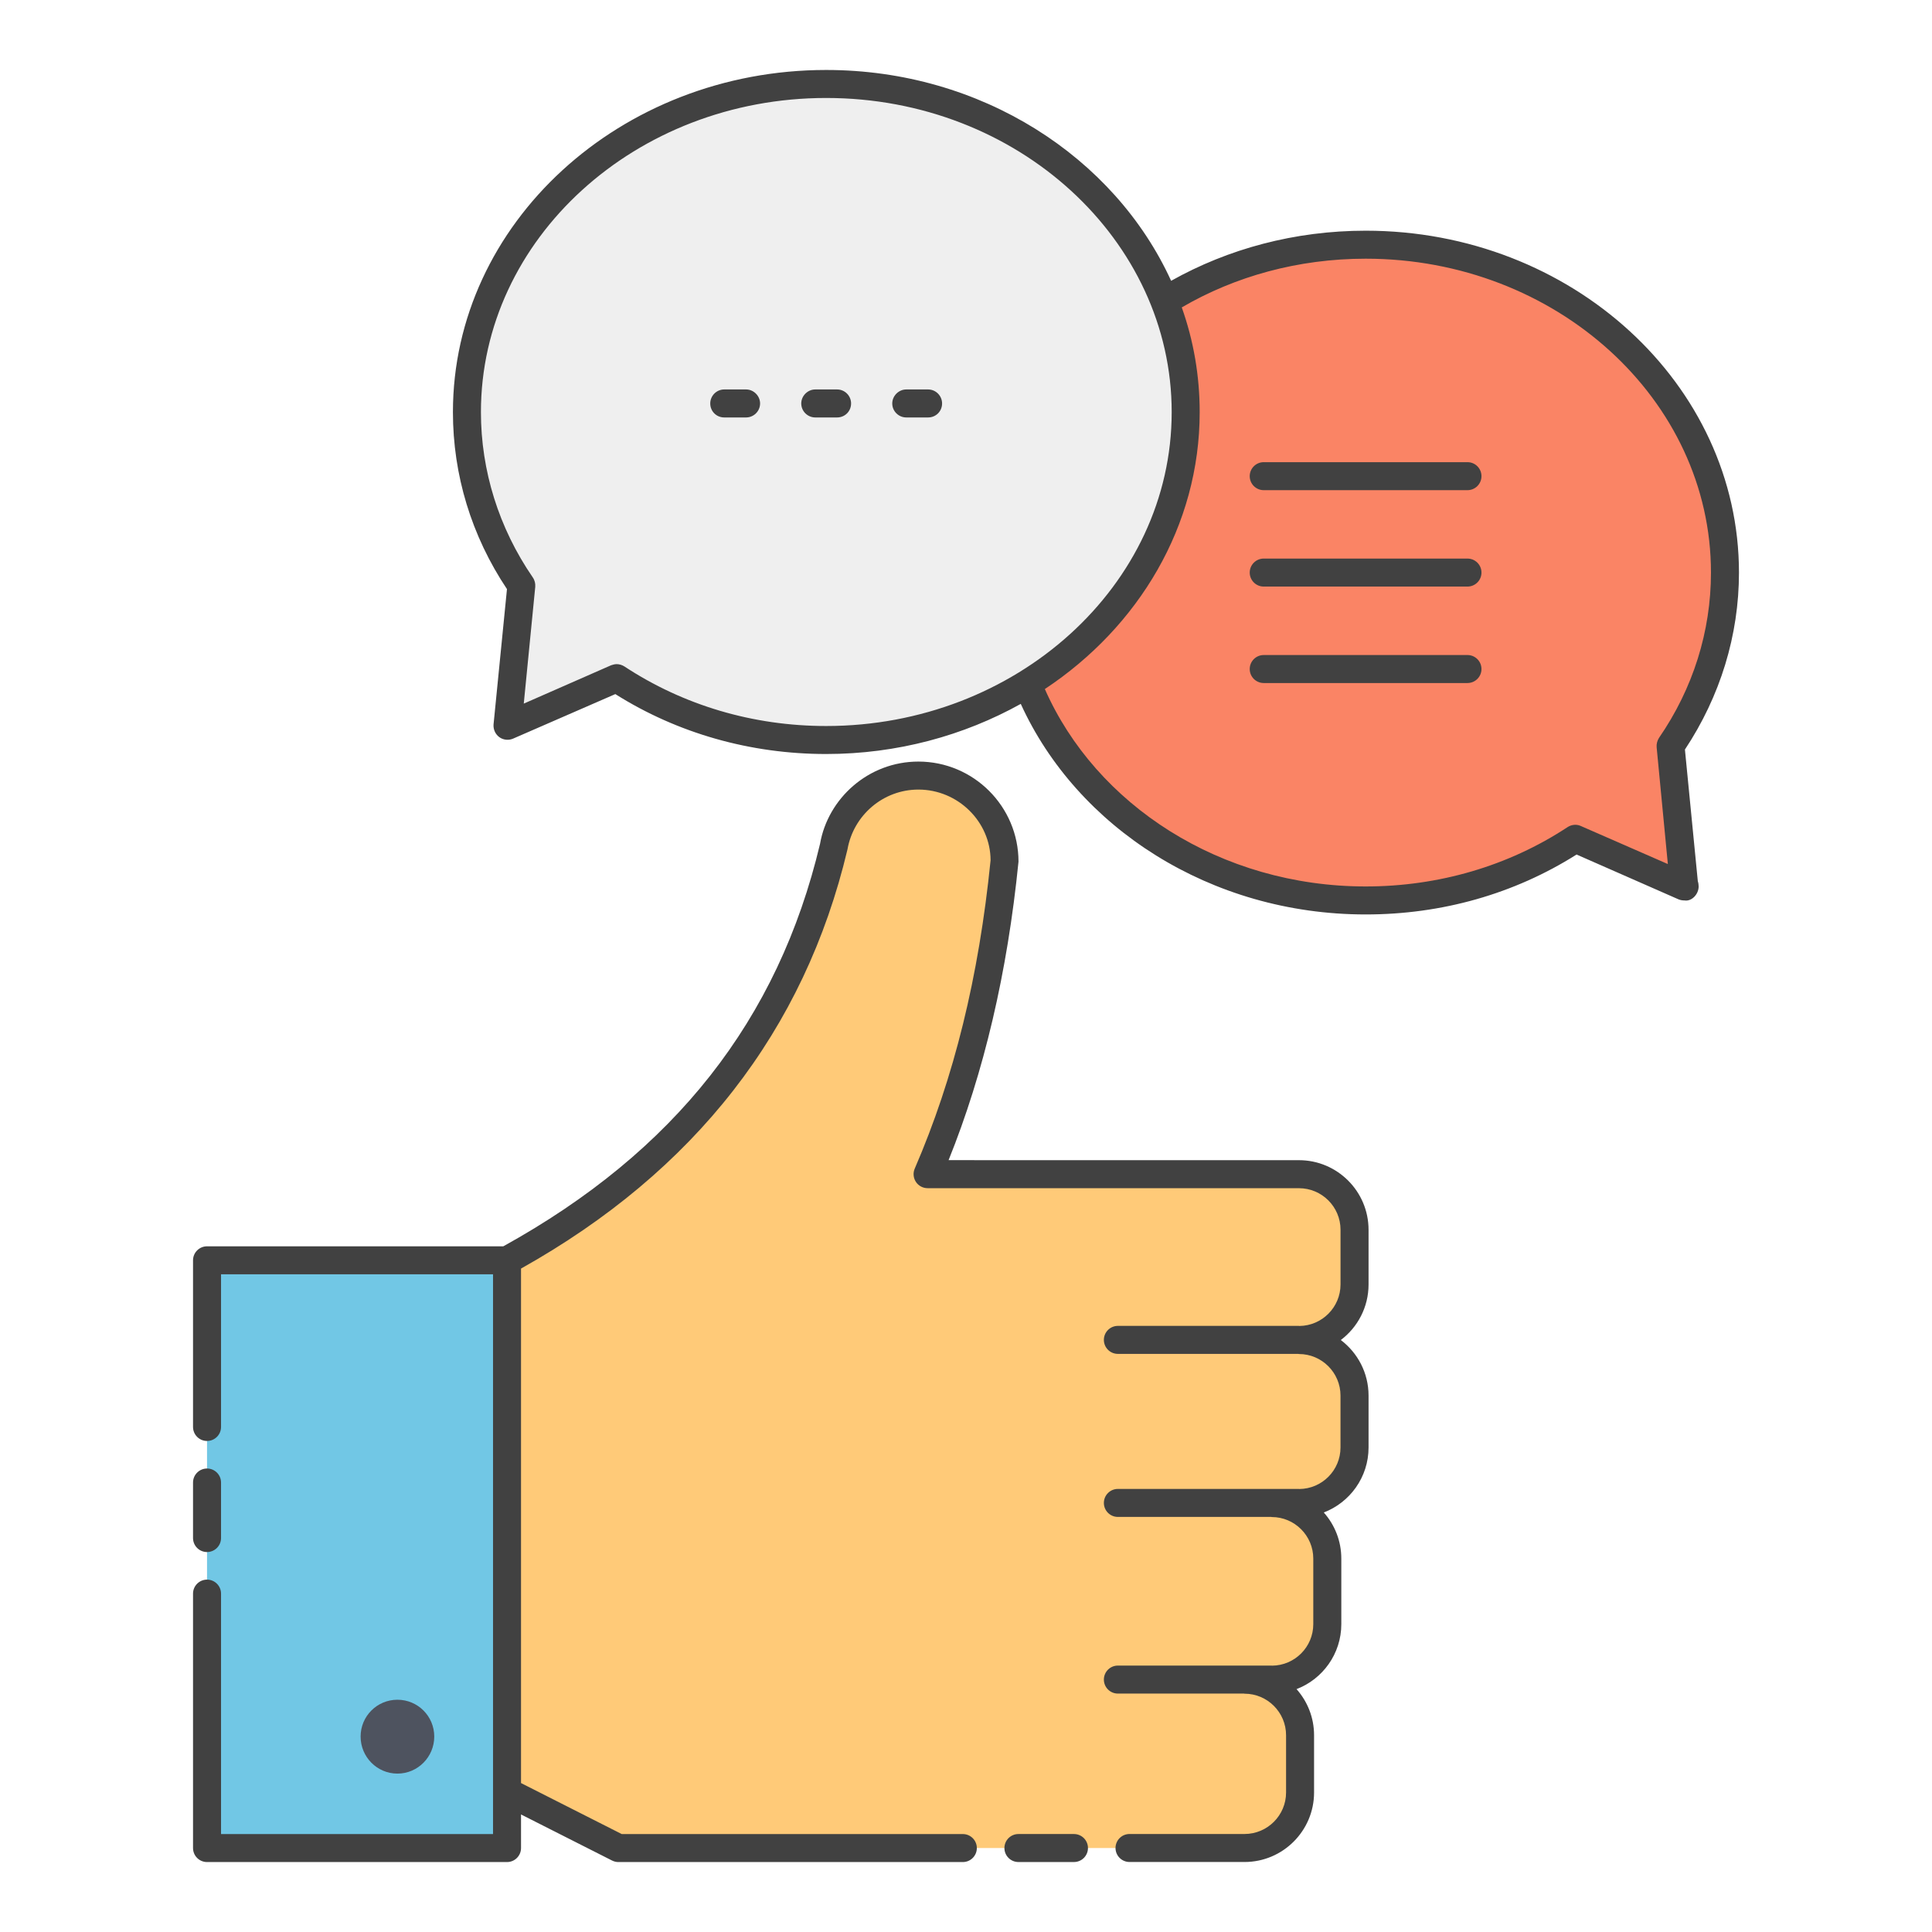
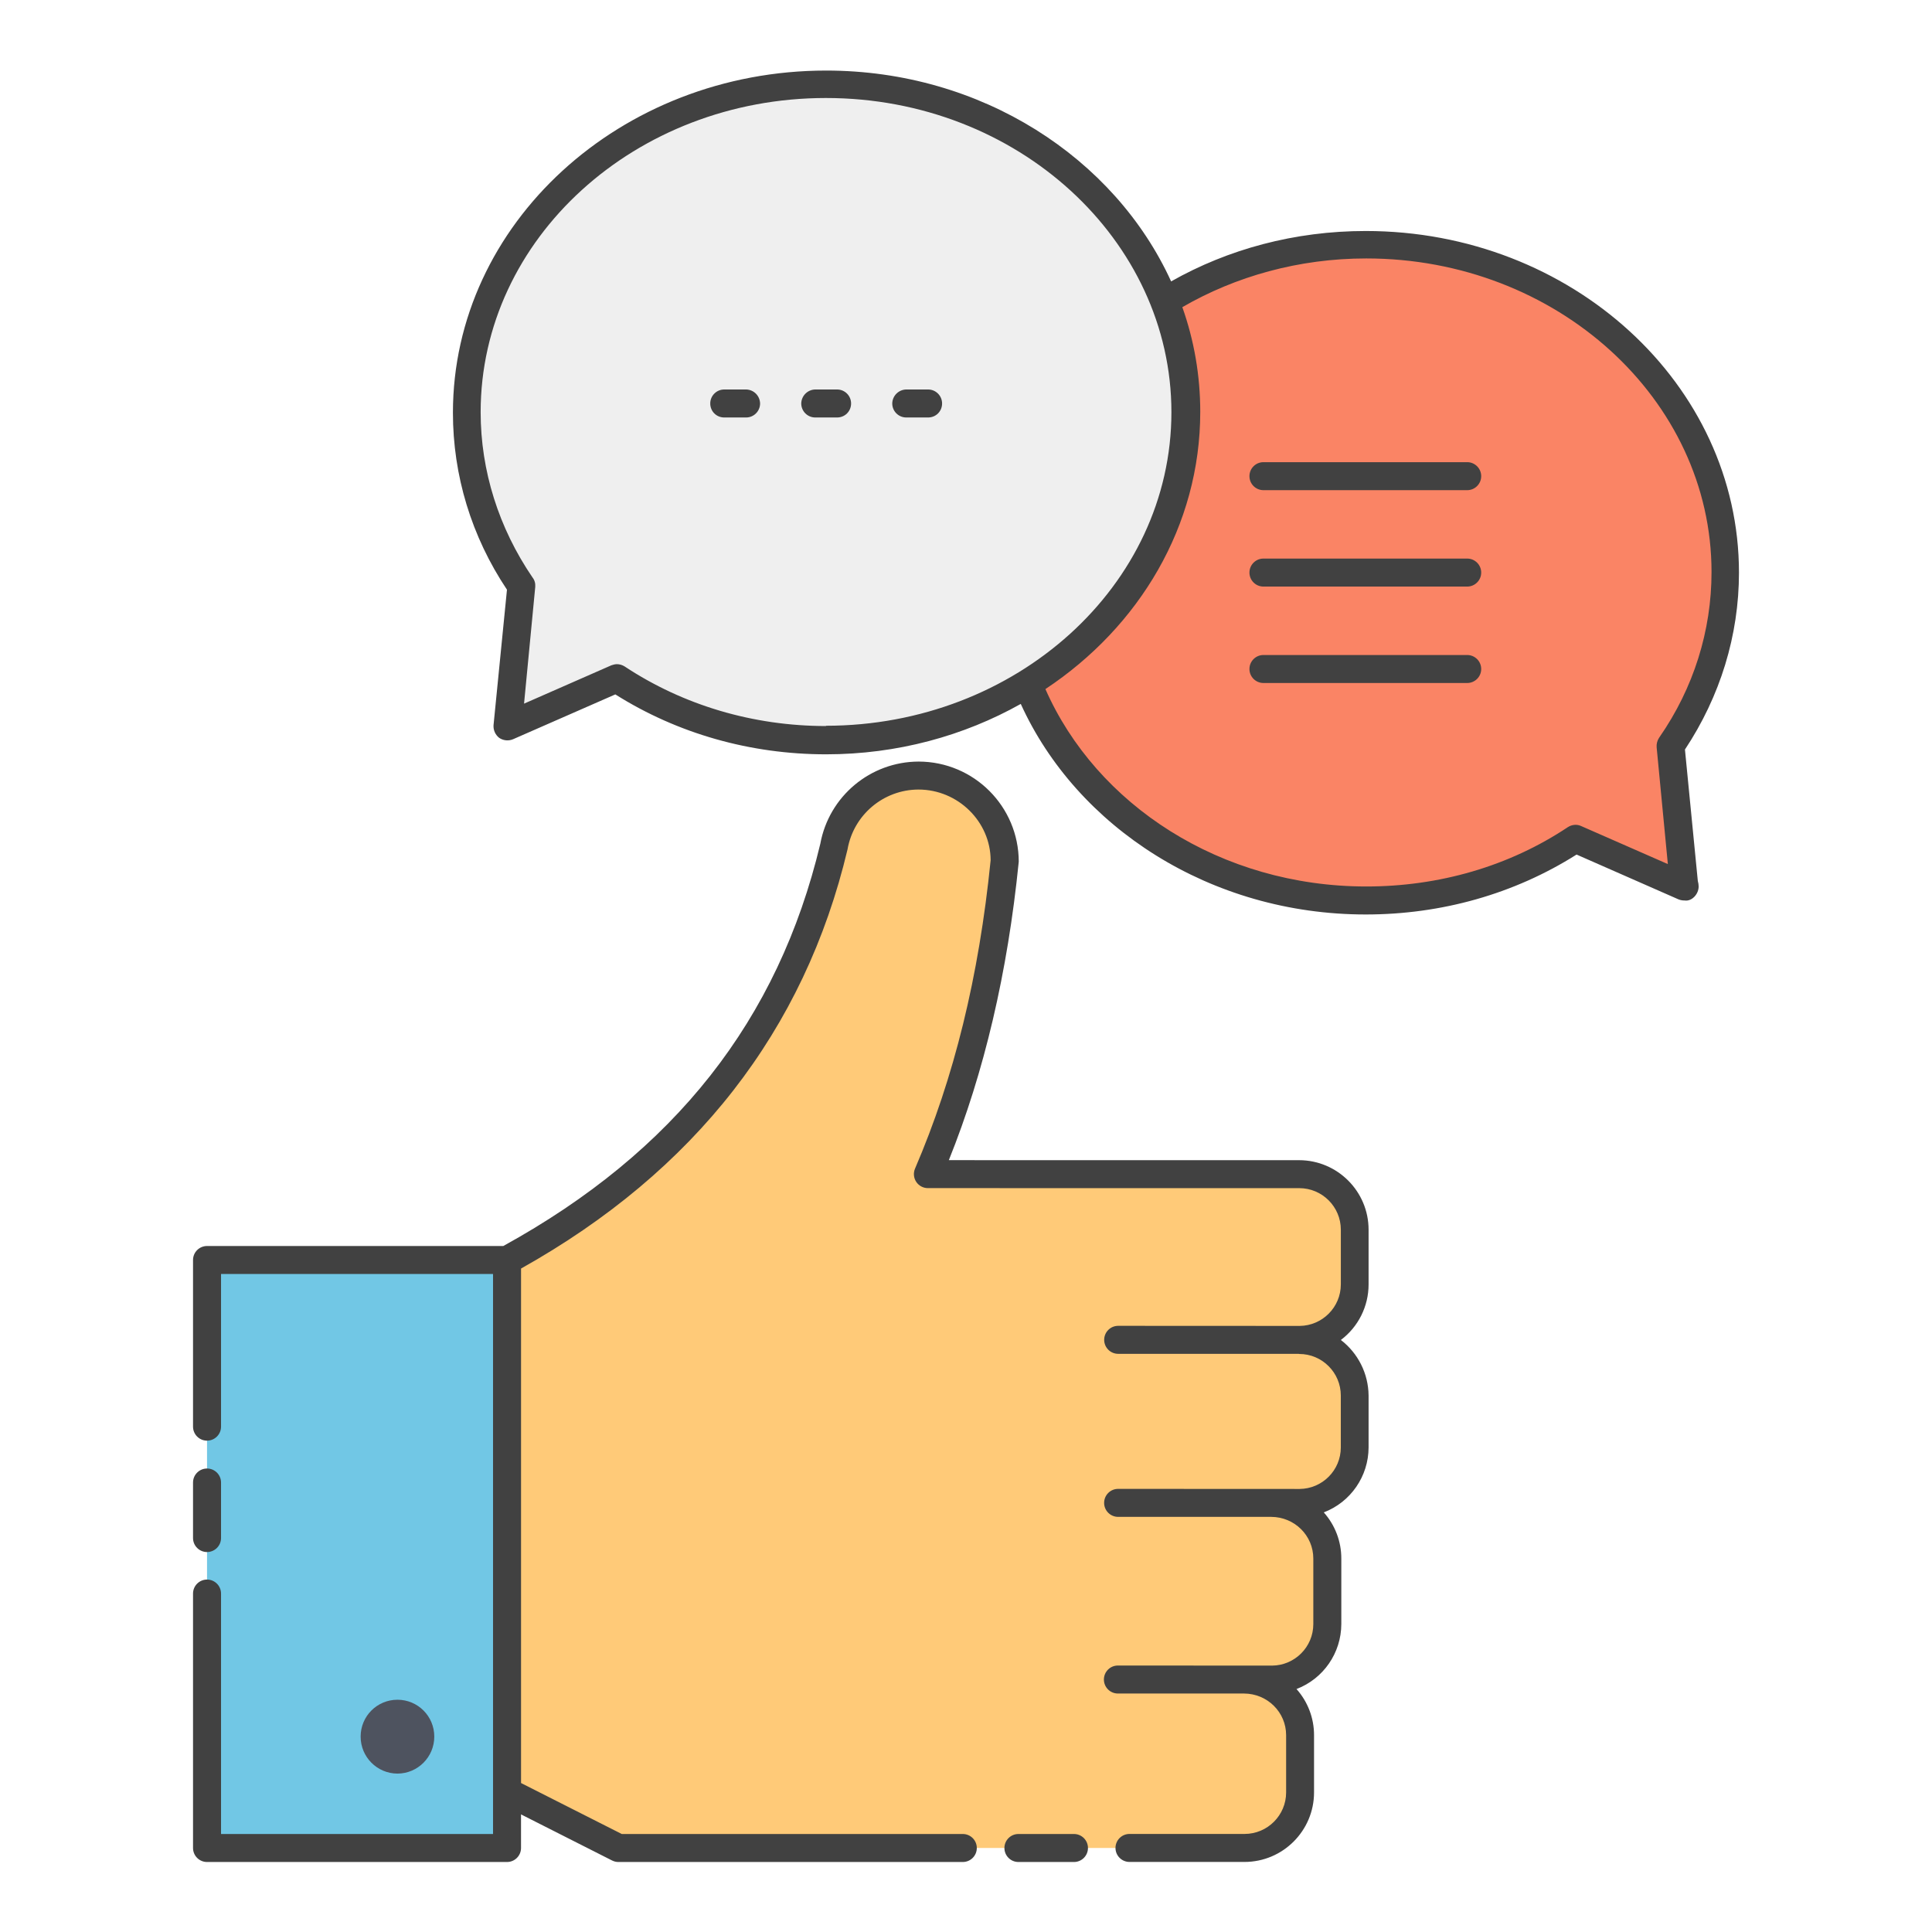
- <svg xmlns="http://www.w3.org/2000/svg" enable-background="new 0 0 69 69" viewBox="0 0 69 69">
-   <path fill="#FFCA78" d="M34.388,66.001H22.086l-3.978-2.014l0-18.978   c5.956-3.258,10.063-8.003,11.666-14.762c0.129-0.734,0.516-1.379,1.052-1.825   c0.536-0.456,1.23-0.724,1.974-0.724c1.706,0,3.075,1.379,3.075,3.075   c-0.404,4.007-1.273,7.753-2.748,11.161l13.264,0c1.091,0,1.984,0.883,1.984,1.984v1.954   c0,1.091-0.893,1.984-1.984,1.984c1.091,0,1.984,0.883,1.984,1.984v1.855c0,1.091-0.893,1.984-1.984,1.984   h-0.972c1.091,0,1.984,0.883,1.984,1.984v2.341c0,1.091-0.893,1.984-1.984,1.984h-0.972   c1.101,0,1.984,0.883,1.984,1.984v2.044c0,1.091-0.883,1.984-1.984,1.984h-4.107H34.388z" />
-   <rect width="10.712" height="20.988" x="7.394" y="45.009" fill="#71C7E5" />
-   <path fill="#FA8465" d="M35.937,20.45c0,6.472,5.741,11.712,12.834,11.712c2.785,0,5.37-0.812,7.484-2.204   l3.895,1.701l-0.489-5.017c1.232-1.793,1.944-3.917,1.944-6.192c0-6.462-5.751-11.712-12.834-11.712   C41.678,8.737,35.937,13.987,35.937,20.45z" />
-   <path fill="#EFEFEF" d="M42.342,14.714c0,6.472-5.741,11.712-12.834,11.712c-2.785,0-5.37-0.812-7.484-2.204   l-3.895,1.701l0.489-5.018c-1.232-1.793-1.944-3.917-1.944-6.192c0-6.462,5.751-11.712,12.834-11.712   C36.601,3.001,42.342,8.251,42.342,14.714z" />
-   <path fill="#4E535F" d="M15.509,62.02c0,0.728-0.587,1.323-1.315,1.323c-0.728,0-1.315-0.595-1.315-1.323    c0-0.728,0.587-1.315,1.315-1.315C14.922,60.705,15.509,61.292,15.509,62.02z" />
-   <path fill="#414141" d="M46.391,41.435l-12.513-0.001c1.261-3.128,2.1-6.696,2.497-10.66    c0-1.972-1.604-3.575-3.575-3.575c-1.788,0-3.231,1.318-3.512,2.935    c-1.495,6.296-5.197,10.998-11.313,14.377H7.394c-0.276,0-0.5,0.224-0.5,0.5v5.952    c0,0.276,0.224,0.5,0.5,0.5s0.5-0.224,0.5-0.5v-5.452h9.714c0,5.954,0,10.886,0,19.991H7.894v-8.587    c0-0.276-0.224-0.5-0.5-0.5s-0.5,0.224-0.5,0.5v9.087c0,0.276,0.224,0.5,0.5,0.5h10.714    c0.276,0,0.5-0.224,0.5-0.5v-1.2l3.252,1.646c0.07,0.035,0.147,0.054,0.226,0.054h12.301    c0.276,0,0.5-0.224,0.5-0.5s-0.224-0.5-0.5-0.5H22.205l-3.597-1.821v-18.375    c6.204-3.473,10.124-8.499,11.659-14.97c0.213-1.219,1.273-2.137,2.533-2.137    c1.42,0,2.575,1.155,2.578,2.525c-0.42,4.167-1.306,7.77-2.709,11.012    c-0.067,0.154-0.051,0.332,0.041,0.473s0.25,0.226,0.418,0.226l13.264,0.001    c0.818,0,1.484,0.665,1.484,1.483v1.954c0,0.813-0.658,1.475-1.47,1.483    c-0.006-0-0.011-0.003-0.017-0.003H39.924c-0.276,0-0.5,0.224-0.5,0.5s0.224,0.5,0.5,0.5h6.443    c0.008,0,0.016,0.005,0.024,0.005c0.818,0,1.484,0.666,1.484,1.484v1.855    c0,0.814-0.66,1.476-1.473,1.482c-0.005,0-0.009-0.003-0.014-0.003H39.924c-0.276,0-0.5,0.224-0.5,0.5    s0.224,0.5,0.5,0.5h5.476c0.007,0,0.013,0.004,0.019,0.004c0.818,0,1.484,0.666,1.484,1.484v2.342    c0,0.814-0.66,1.475-1.472,1.482c-0.005-0-0.009-0.003-0.013-0.003H39.924    c-0.276,0-0.5,0.224-0.5,0.5s0.224,0.5,0.5,0.5h4.504c0.007,0,0.013,0.004,0.019,0.004    c0.818,0,1.484,0.666,1.484,1.484v2.044c0,0.818-0.666,1.483-1.484,1.483h-4.107    c-0.276,0-0.5,0.224-0.5,0.5s0.224,0.5,0.5,0.5h4.107c1.37,0,2.484-1.114,2.484-2.483v-2.044    c0-0.632-0.237-1.209-0.626-1.647c0.934-0.357,1.599-1.263,1.599-2.32v-2.342    c0-0.632-0.237-1.209-0.626-1.647c0.934-0.357,1.599-1.263,1.599-2.32v-1.855    c0-0.81-0.39-1.53-0.991-1.984c0.602-0.454,0.991-1.175,0.991-1.984v-1.954    C48.876,42.549,47.762,41.435,46.391,41.435z" />
-   <path fill="#414141" d="M38.356 65.501h-1.984c-.276 0-.5.224-.5.5s.224.5.5.5h1.984c.276 0 .5-.224.5-.5S38.632 65.501 38.356 65.501zM7.394 55.43c.276 0 .5-.224.5-.5v-1.983c0-.276-.224-.5-.5-.5s-.5.224-.5.5v1.983C6.894 55.206 7.117 55.43 7.394 55.43zM60.176 26.769c1.26-1.9 1.93-4.08 1.93-6.32 0-6.73-5.98-12.21-13.33-12.21-2.54 0-4.92.65-6.95 1.79-2.02-4.42-6.78-7.53-12.32-7.53-7.35 0-13.33 5.48-13.33 12.22 0 2.24.66 4.42 1.93 6.32l-.48 4.84c-.01.17.06.34.21.45.14.1.33.12.49.05l3.65-1.59c2.22 1.4 4.82 2.14 7.53 2.14 2.54 0 4.92-.66 6.95-1.79 2.01 4.41 6.77 7.52 12.32 7.52 2.71 0 5.3-.73 7.53-2.14l3.64 1.6c.07.03.15.04.22.04.25.04.5-.22.5-.5 0-.06-.01-.13-.03-.19L60.176 26.769zM29.506 25.929c-2.61 0-5.1-.74-7.21-2.13-.08-.05-.18-.08-.27-.08-.07 0-.14.02-.2.04l-3.12 1.37.41-4.17c.01-.12-.02-.24-.09-.34-1.21-1.76-1.85-3.81-1.85-5.9 0-6.19 5.53-11.22 12.33-11.22 6.86 0 12.34 5.087 12.34 11.22C41.846 20.908 36.287 25.929 29.506 25.929zM59.246 26.359c-.06.1-.09.21-.08.33l.4 4.17-3.11-1.36c-.15-.07-.33-.05-.47.04-2.11 1.39-4.61 2.12-7.21 2.12-5.19 0-9.64-2.92-11.46-7.05 3.35-2.22 5.53-5.83 5.53-9.89 0-1.3-.22-2.56-.64-3.74 1.9-1.11 4.16-1.74 6.57-1.74 6.8 0 12.33 5.03 12.33 11.21C61.106 22.549 60.466 24.589 59.246 26.359z" />
-   <path fill="#414141" d="M26.646 13.909h-.78c-.28 0-.5.23-.5.5 0 .28.22.5.5.5h.78c.27 0 .5-.22.5-.5C27.146 14.139 26.916 13.909 26.646 13.909zM29.896 13.909h-.78c-.27 0-.5.23-.5.5 0 .28.23.5.5.5h.78c.28 0 .5-.22.5-.5C30.396 14.139 30.176 13.909 29.896 13.909zM33.146 13.909h-.78c-.27 0-.5.23-.5.5 0 .28.23.5.5.5h.78c.28 0 .5-.22.5-.5C33.646 14.139 33.426 13.909 33.146 13.909zM52.41 16.506h-7.277c-.276 0-.5.224-.5.5s.224.5.5.5h7.277c.276 0 .5-.224.5-.5S52.687 16.506 52.41 16.506zM52.41 19.949h-7.277c-.276 0-.5.224-.5.5s.224.5.5.5h7.277c.276 0 .5-.224.5-.5S52.687 19.949 52.41 19.949zM52.41 23.394h-7.277c-.276 0-.5.224-.5.5s.224.5.5.5h7.277c.276 0 .5-.224.5-.5S52.687 23.394 52.41 23.394z" />
+ <svg xmlns="http://www.w3.org/2000/svg" viewBox="0 0 69 69">
+   <path fill="#ffca78" d="M34.388 66h-12.3l-3.978-2.014V45.01c5.956-3.258 10.063-8.003 11.666-14.762.13-.734.516-1.38 1.052-1.825a3.04 3.04 0 0 1 1.974-.724 3.07 3.07 0 0 1 3.075 3.075c-.404 4.007-1.273 7.753-2.748 11.16H46.39c1.09 0 1.984.883 1.984 1.984v1.954a1.99 1.99 0 0 1-1.984 1.984c1.09 0 1.984.883 1.984 1.984v1.855a1.99 1.99 0 0 1-1.984 1.984h-.972c1.09 0 1.984.883 1.984 1.984v2.34a1.99 1.99 0 0 1-1.984 1.984h-.972c1.1 0 1.984.883 1.984 1.984v2.044c0 1.09-.883 1.984-1.984 1.984h-10.06z" />
+   <path fill="#71c7e5" d="M7.394 45.01h10.712v20.988H7.394z" />
+   <path fill="#fa8465" d="M35.937 20.45c0 6.472 5.74 11.712 12.834 11.712 2.785 0 5.37-.812 7.484-2.204l3.895 1.7-.49-5.017c1.232-1.793 1.944-3.917 1.944-6.192 0-6.462-5.75-11.712-12.834-11.712-7.094 0-12.834 5.25-12.834 11.712z" />
+   <path fill="#efefef" d="M42.342 14.714c0 6.472-5.74 11.712-12.834 11.712-2.785 0-5.37-.812-7.484-2.204l-3.895 1.7.49-5.017c-1.232-1.793-1.944-3.917-1.944-6.192C16.673 8.25 22.424 3 29.507 3 36.6 3 42.342 8.25 42.342 14.714z" />
+   <path fill="#4e535f" d="M15.51 62.02a1.32 1.32 0 0 1-1.315 1.323 1.32 1.32 0 0 1-1.315-1.323c0-.728.587-1.315 1.315-1.315s1.315.587 1.315 1.315z" />
+   <path d="M46.4 41.435l-12.513-.001c1.26-3.128 2.1-6.696 2.497-10.66a3.58 3.58 0 0 0-3.575-3.575 3.58 3.58 0 0 0-3.512 2.935C27.794 36.428 24.1 41.13 17.975 44.5H7.394a.5.5 0 0 0-.5.5v5.952a.5.5 0 1 0 1 0V45.5h9.714v20H7.894v-8.587a.5.5 0 1 0-1 0V66a.5.5 0 0 0 .5.5h10.714a.5.5 0 0 0 .5-.5v-1.2l3.252 1.646a.5.5 0 0 0 .226.054h12.3a.5.5 0 1 0 0-1h-12.18l-3.597-1.82V45.305c6.204-3.473 10.124-8.5 11.66-14.97a2.58 2.58 0 0 1 2.533-2.137c1.42 0 2.575 1.155 2.578 2.525-.42 4.167-1.306 7.77-2.7 11.012a.5.5 0 0 0 .459.698l13.264.001c.818 0 1.484.665 1.484 1.483v1.954c0 .813-.658 1.475-1.47 1.483l-6.482-.003a.5.5 0 1 0 0 1h6.443c.008 0 .016.005.024.005.818 0 1.484.666 1.484 1.484v1.855c0 .814-.66 1.476-1.473 1.482l-6.48-.003a.5.5 0 1 0 0 1H45.4c.838.004 1.504.67 1.504 1.488v2.342c0 .814-.66 1.475-1.472 1.482l-5.507-.003a.5.5 0 1 0 0 1h4.504c.838.004 1.504.67 1.504 1.488v2.044c0 .818-.666 1.483-1.484 1.483h-4.11a.5.5 0 1 0 0 1h4.107c1.37 0 2.484-1.114 2.484-2.483V61.97a2.47 2.47 0 0 0-.626-1.647 2.49 2.49 0 0 0 1.6-2.32v-2.342a2.47 2.47 0 0 0-.626-1.647 2.49 2.49 0 0 0 1.6-2.32V49.84a2.53 2.53 0 0 0-.99-1.984 2.48 2.48 0 0 0 .99-1.984v-1.954c0-1.37-1.114-2.483-2.484-2.483zM38.356 65.5h-1.984a.5.5 0 1 0 0 1h1.984a.5.5 0 1 0 0-1zM7.394 55.43a.5.5 0 0 0 .5-.5v-1.983a.5.5 0 1 0-1 0v1.983a.5.5 0 0 0 .5.5zm52.782-28.66c1.26-1.9 1.93-4.08 1.93-6.32 0-6.73-5.98-12.2-13.33-12.2-2.54 0-4.92.65-6.95 1.8-2.02-4.42-6.78-7.53-12.32-7.53-7.35 0-13.33 5.48-13.33 12.22 0 2.24.66 4.42 1.93 6.32l-.48 4.84a.53.53 0 0 0 .2.45.52.52 0 0 0 .5.05l3.65-1.6c2.22 1.4 4.82 2.14 7.53 2.14 2.54 0 4.92-.66 6.95-1.8 2 4.4 6.77 7.52 12.32 7.52 2.7 0 5.3-.73 7.53-2.14l3.64 1.6a.57.57 0 0 0 .22.04c.25.04.5-.22.5-.5 0-.06-.01-.13-.03-.2l-.46-4.7zm-30.67-.84c-2.6 0-5.1-.74-7.2-2.13a.53.53 0 0 0-.27-.08c-.07 0-.14.02-.2.04l-3.12 1.37.4-4.17c.01-.12-.02-.24-.1-.34-1.2-1.76-1.85-3.8-1.85-5.9 0-6.2 5.53-11.22 12.33-11.22 6.86 0 12.34 5.087 12.34 11.22 0 6.2-5.56 11.2-12.34 11.2zm29.74.43a.54.54 0 0 0-.08.33l.4 4.17-3.1-1.36c-.15-.07-.33-.05-.47.04-2.1 1.4-4.6 2.12-7.2 2.12-5.2 0-9.64-2.92-11.46-7.05 3.35-2.22 5.53-5.83 5.53-9.9 0-1.3-.22-2.56-.64-3.74 1.9-1.1 4.16-1.74 6.57-1.74 6.8 0 12.33 5.03 12.33 11.2 0 2.1-.64 4.14-1.86 5.9zm-32.6-12.45h-.78a.5.5 0 0 0-.5.5c0 .28.22.5.5.5h.78a.5.5 0 0 0 .5-.5.51.51 0 0 0-.5-.5zm3.25 0h-.78a.51.51 0 0 0-.5.5.5.5 0 0 0 .5.5h.78c.28 0 .5-.22.5-.5a.5.5 0 0 0-.5-.5zm3.25 0h-.78a.51.51 0 0 0-.5.5.5.5 0 0 0 .5.5h.78c.28 0 .5-.22.5-.5a.5.5 0 0 0-.5-.5zM52.4 16.506h-7.277a.5.5 0 1 0 0 1H52.4a.5.5 0 1 0 0-1zm0 3.443h-7.277a.5.5 0 1 0 0 1H52.4a.5.5 0 1 0 0-1zm0 3.444h-7.277a.5.5 0 1 0 0 1H52.4a.5.5 0 1 0 0-1z" fill="#414141" />
</svg>
